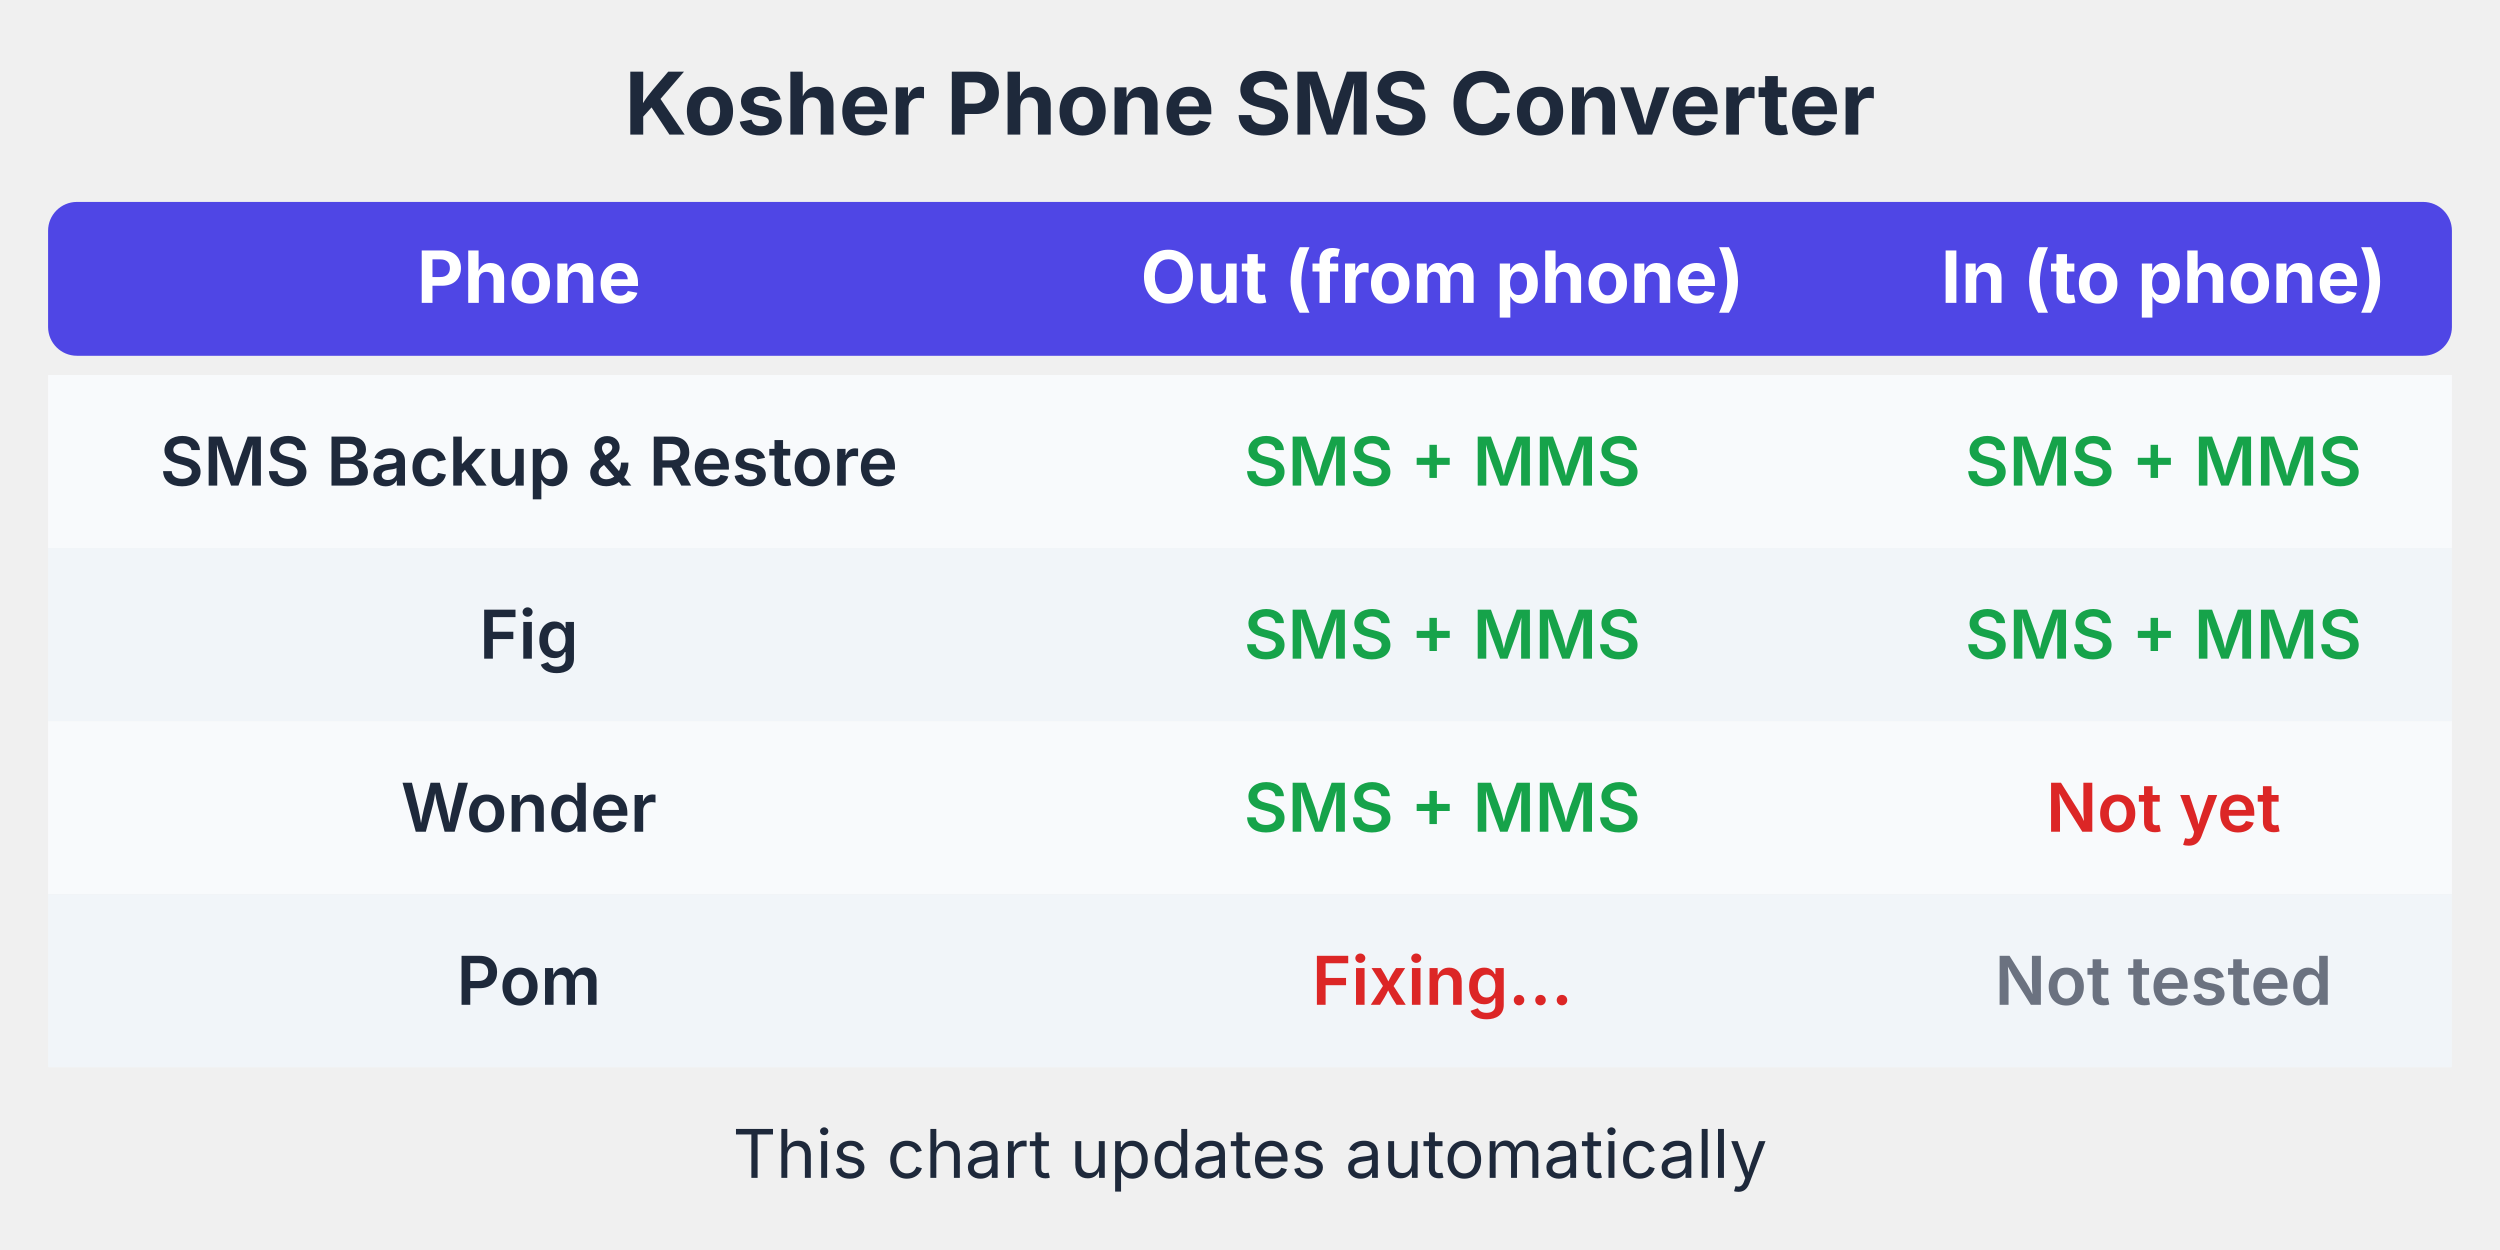
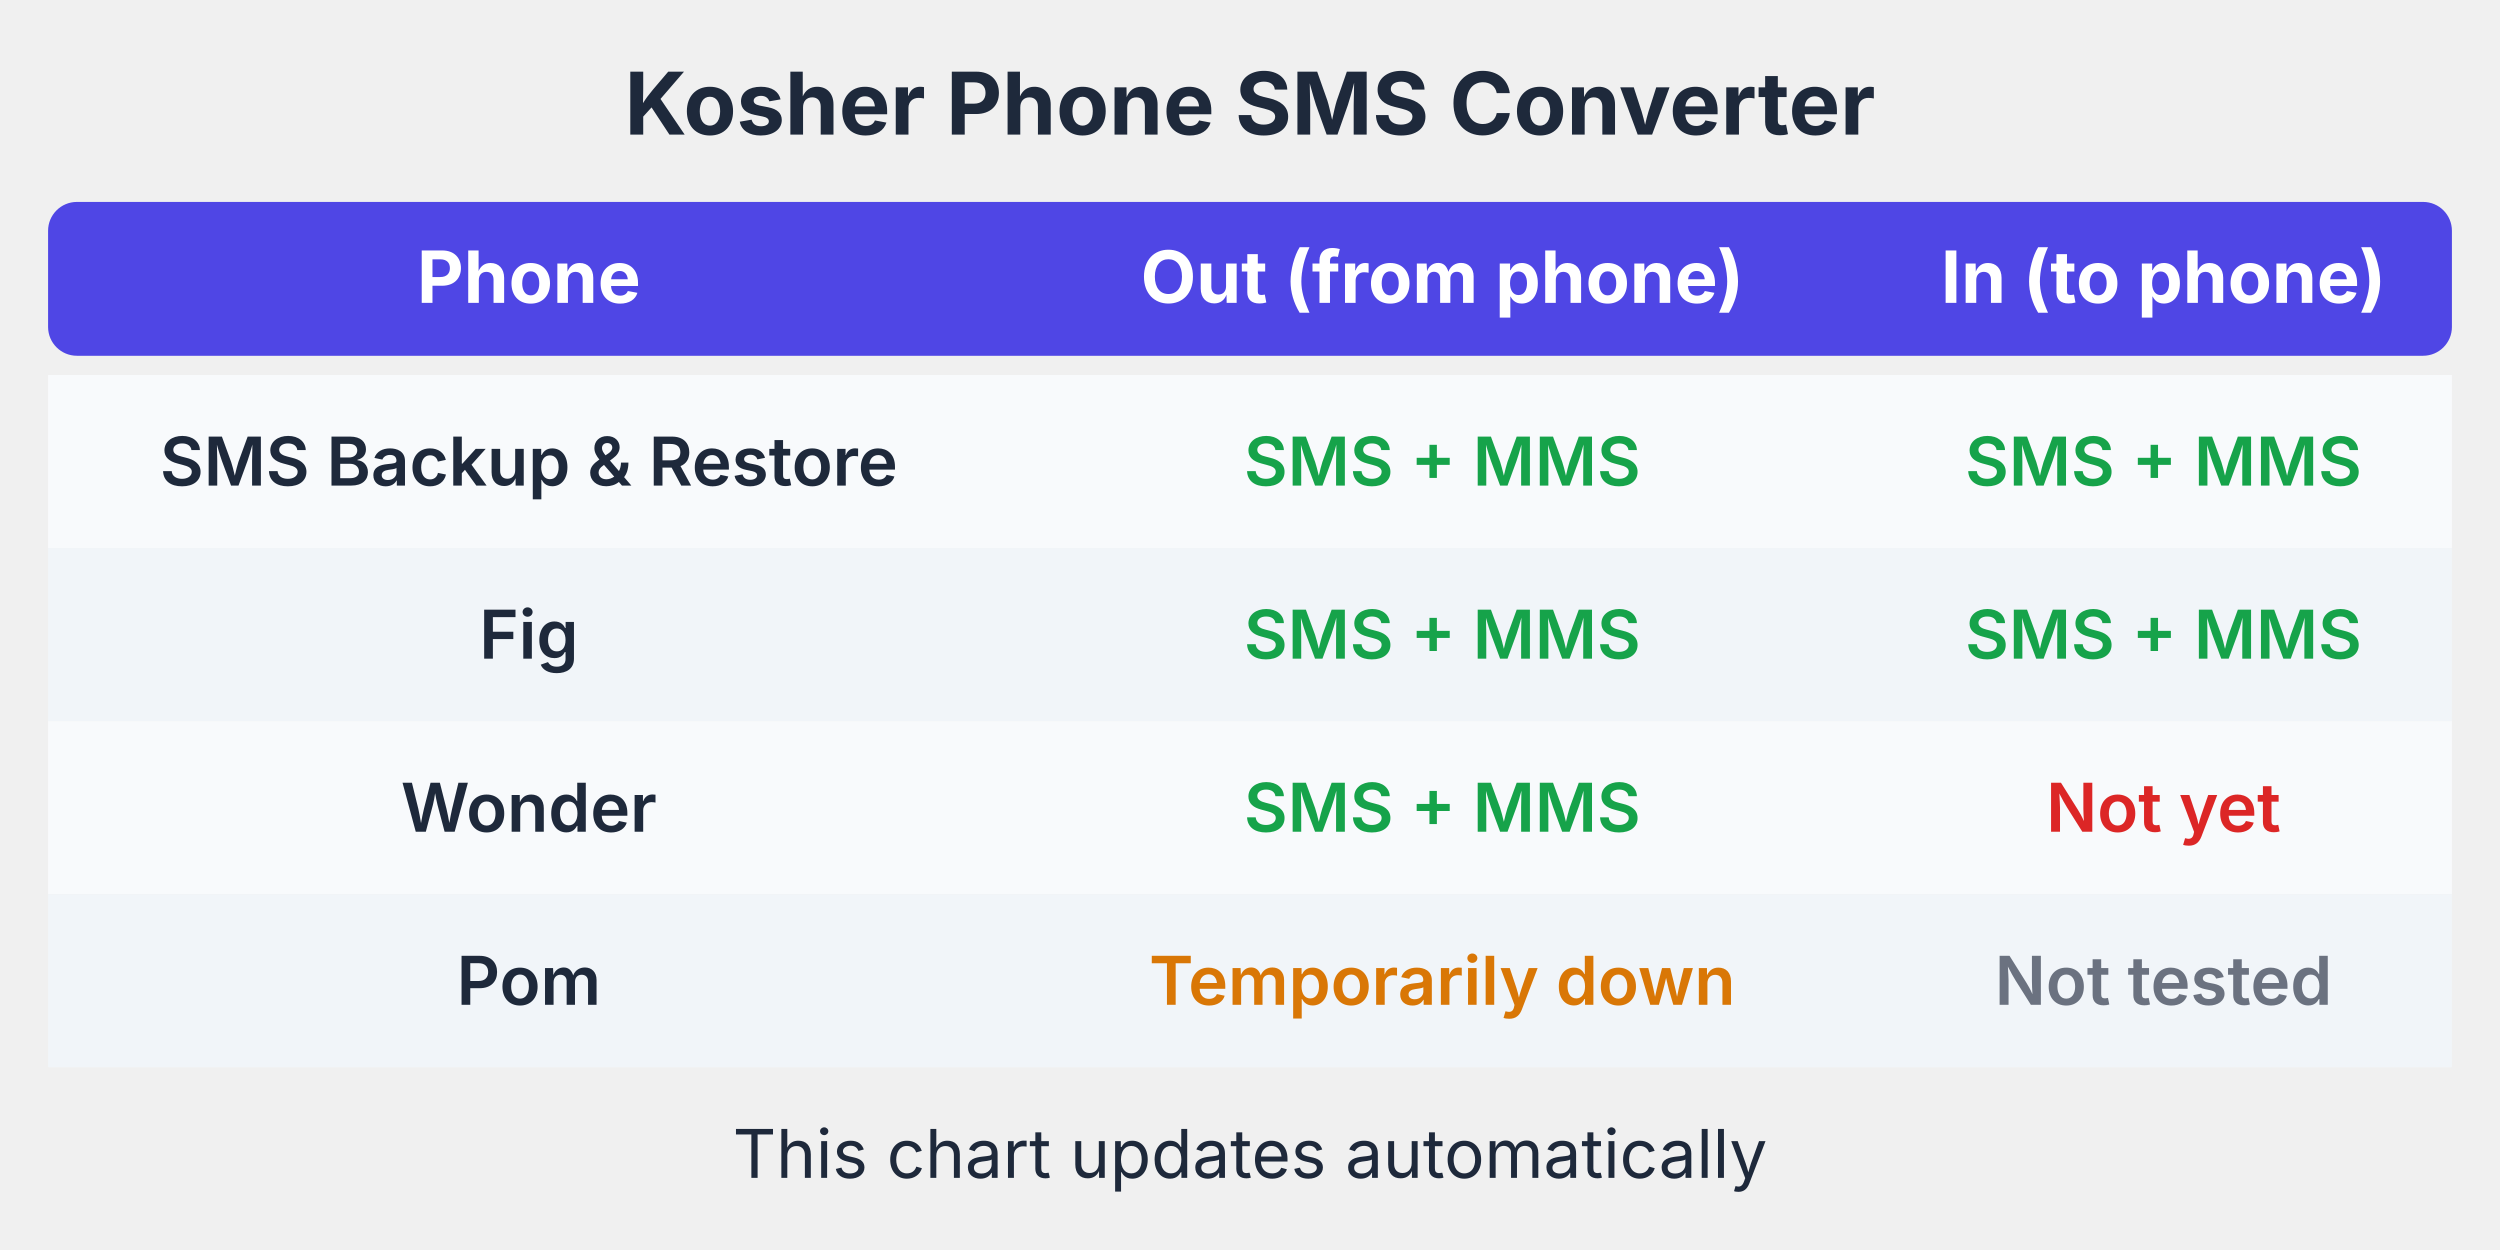
<svg xmlns="http://www.w3.org/2000/svg" width="520" height="260" viewBox="0 0 520 260">
  <style>
    text { font-family: -apple-system, BlinkMacSystemFont, 'Segoe UI', sans-serif; font-size: 14px; fill: #1e293b; }
    .header { font-weight: 700; font-size: 15px; fill: #fff; }
    .phone { font-weight: 600; }
    .yes { fill: #16a34a; font-weight: 600; }
    .no { fill: #dc2626; font-weight: 600; }
    .warn { fill: #d97706; font-weight: 600; }
    .unknown { fill: #6b7280; font-weight: 600; }
    .title { font-size: 18px; font-weight: 700; fill: #1e293b; }
  </style>
  <text x="260" y="28" text-anchor="middle" class="title">Kosher Phone SMS Converter</text>
  <rect x="10" y="42" width="500" height="32" rx="6" fill="#4f46e5" />
  <text x="110" y="63" text-anchor="middle" class="header">Phone</text>
  <text x="300" y="63" text-anchor="middle" class="header">Out (from phone)</text>
  <text x="450" y="63" text-anchor="middle" class="header">In (to phone)</text>
  <rect x="10" y="78" width="500" height="36" rx="0" fill="#f8fafc" />
  <text x="110" y="101" text-anchor="middle" class="phone">SMS Backup &amp; Restore</text>
  <text x="300" y="101" text-anchor="middle" class="yes">SMS + MMS</text>
  <text x="450" y="101" text-anchor="middle" class="yes">SMS + MMS</text>
  <rect x="10" y="114" width="500" height="36" rx="0" fill="#f1f5f9" />
  <text x="110" y="137" text-anchor="middle" class="phone">Fig</text>
  <text x="300" y="137" text-anchor="middle" class="yes">SMS + MMS</text>
  <text x="450" y="137" text-anchor="middle" class="yes">SMS + MMS</text>
  <rect x="10" y="150" width="500" height="36" rx="0" fill="#f8fafc" />
  <text x="110" y="173" text-anchor="middle" class="phone">Wonder</text>
  <text x="300" y="173" text-anchor="middle" class="yes">SMS + MMS</text>
  <text x="450" y="173" text-anchor="middle" class="no">Not yet</text>
  <rect x="10" y="186" width="500" height="36" rx="0" fill="#f1f5f9" />
  <text x="110" y="209" text-anchor="middle" class="phone">Pom</text>
-   <text x="300" y="209" text-anchor="middle" class="no">Fixing...</text>
+   <text x="300" y="209" text-anchor="middle" class="warn">Temporarily down</text>
  <text x="450" y="209" text-anchor="middle" class="unknown">Not tested</text>
  <text x="260" y="245" text-anchor="middle" font-size="11" fill="#94a3b8">This chart updates automatically</text>
</svg>
